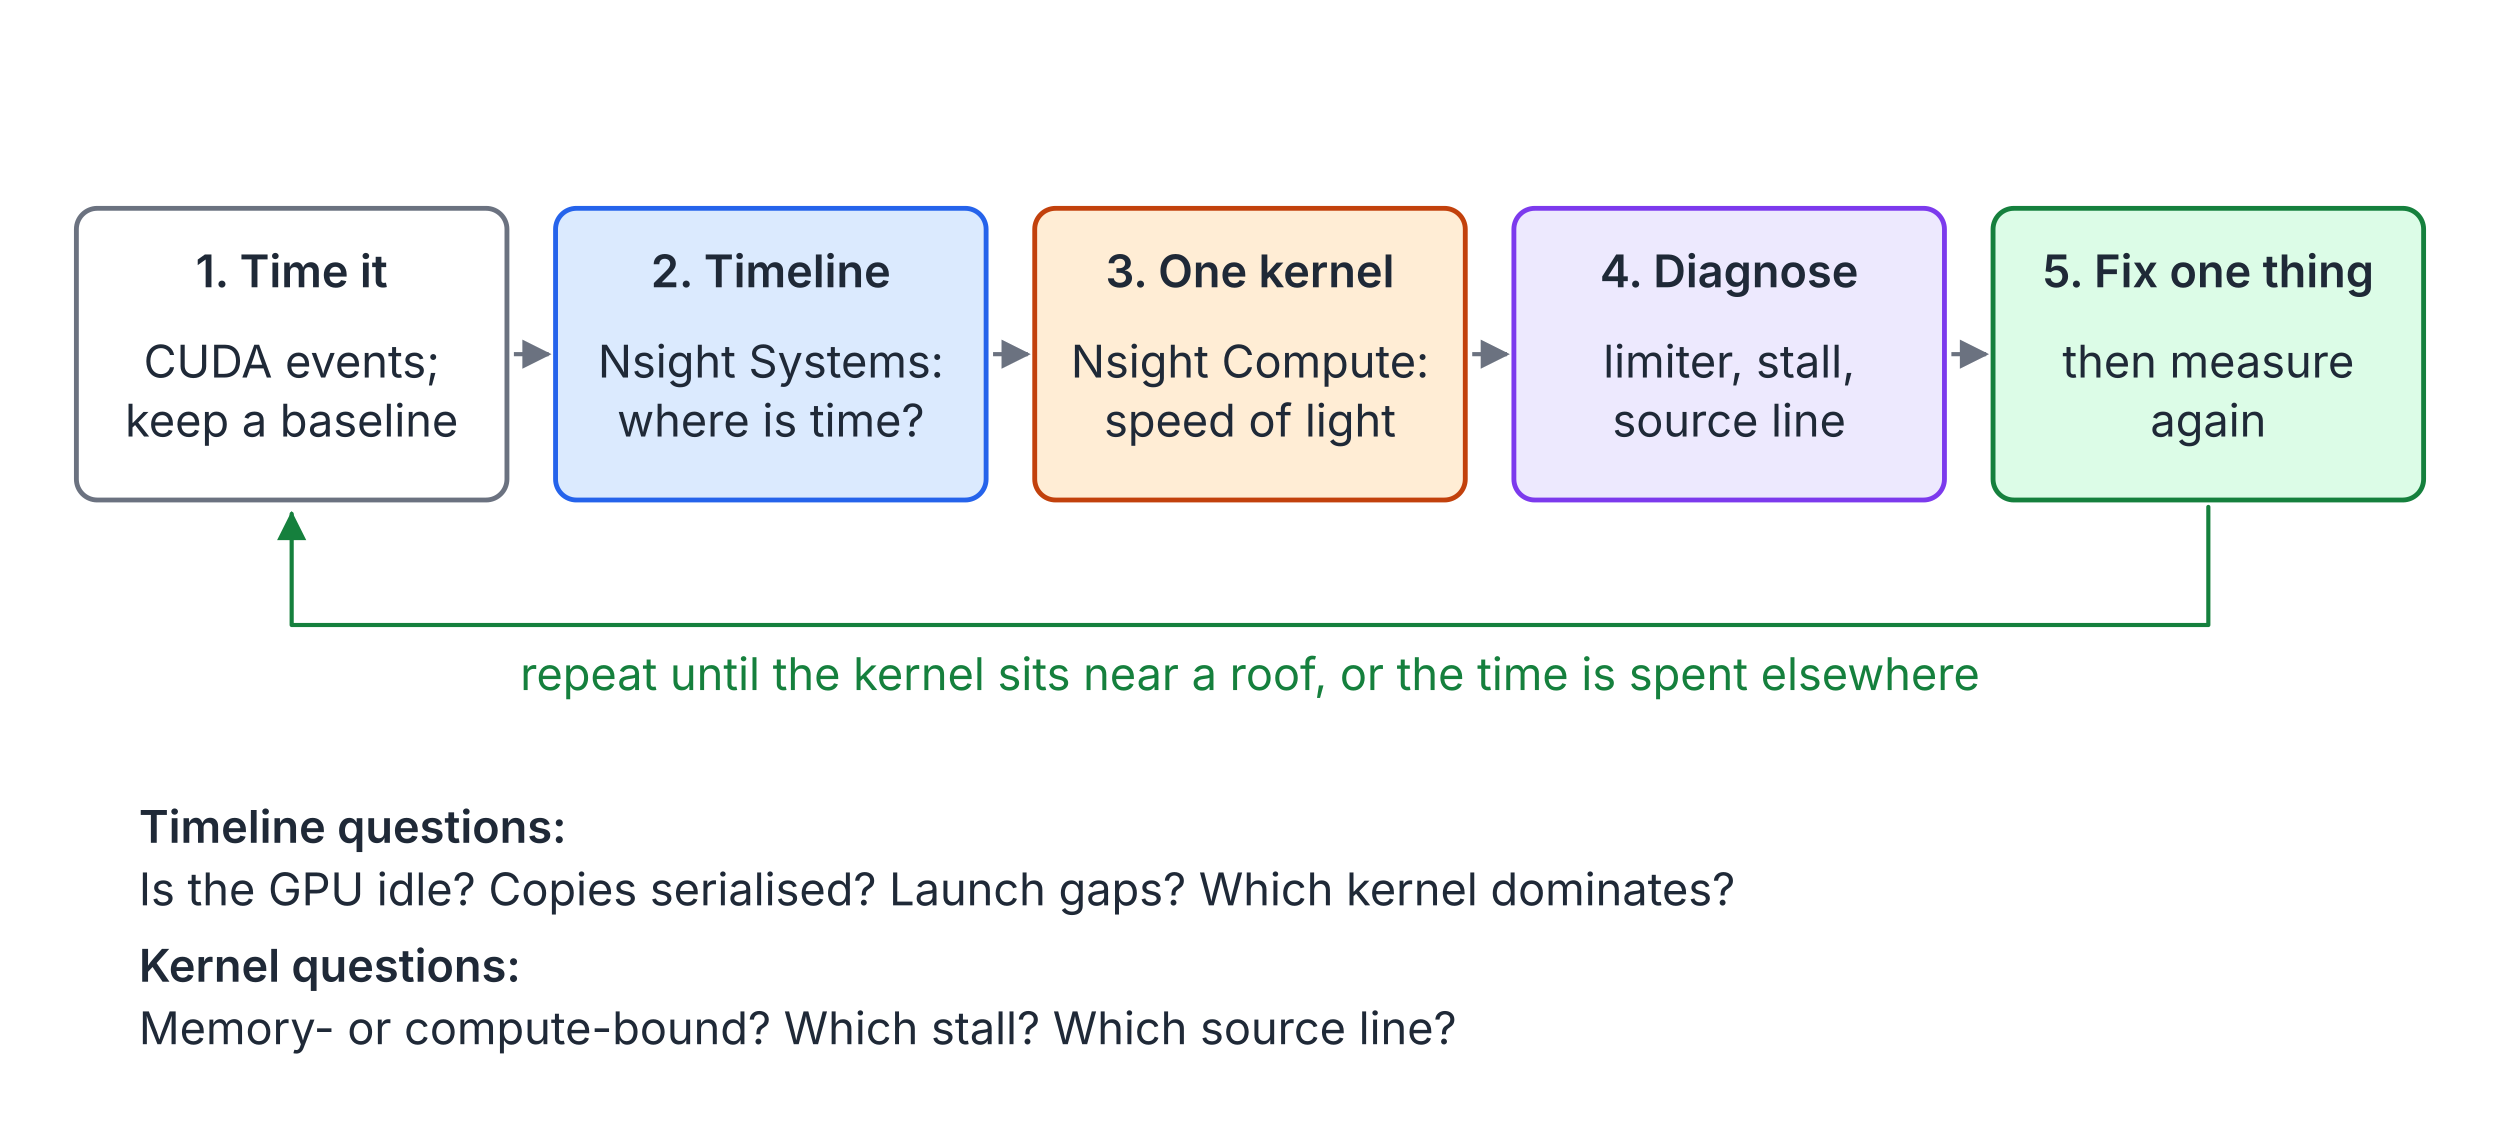
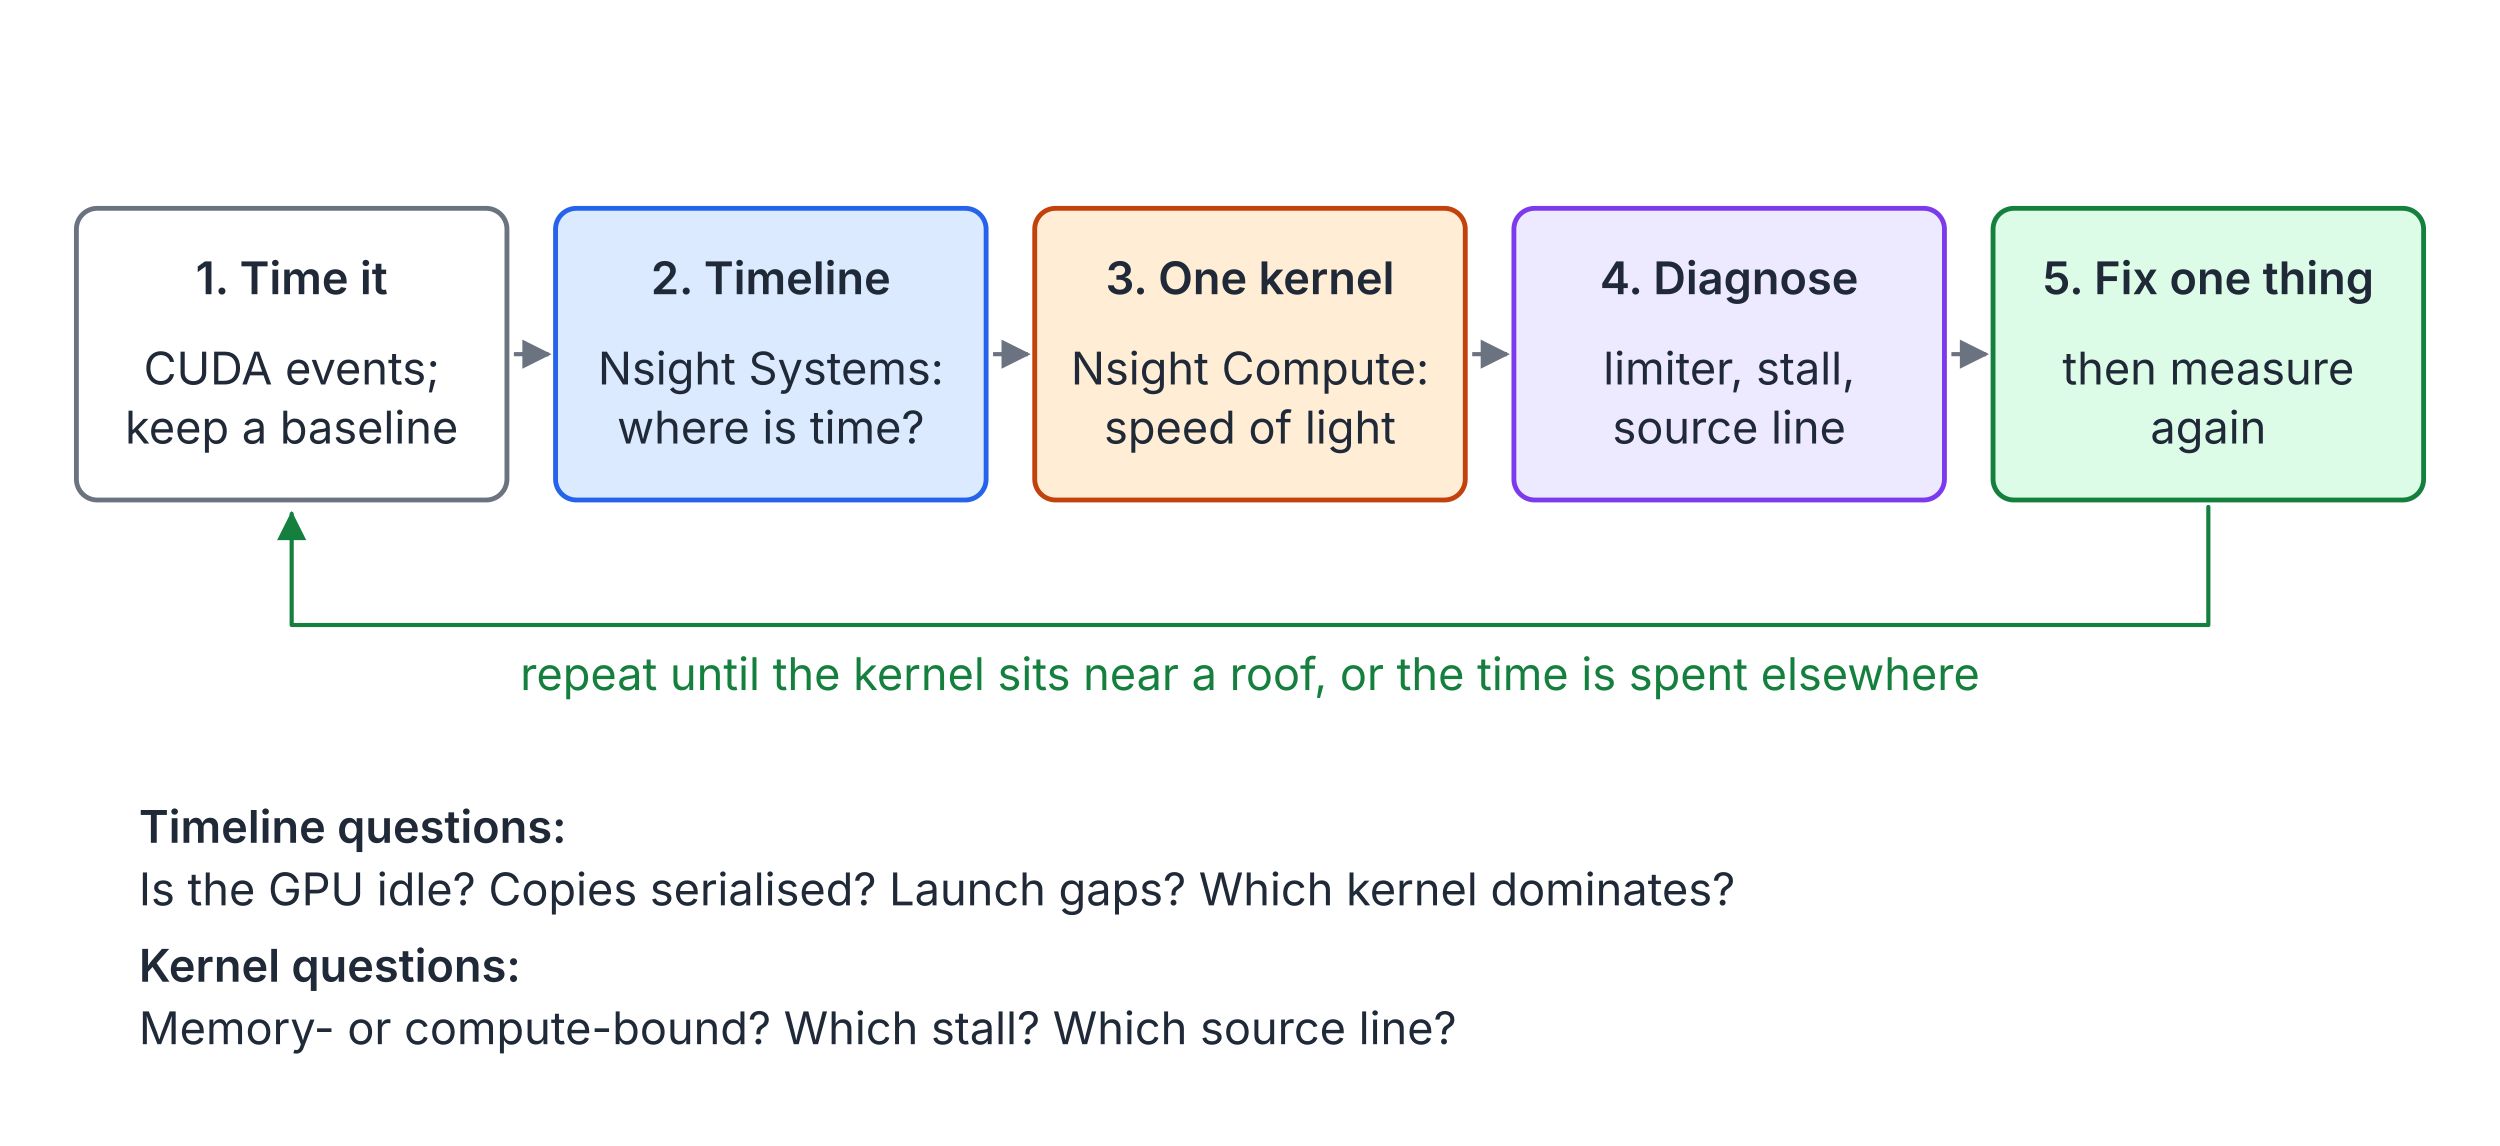
<svg xmlns="http://www.w3.org/2000/svg" viewBox="0 0 720 330" width="720" height="330" class="fig-svg" role="img">
  <style>.fig-paper{fill:var(--fig-paper,#ffffff)}.fig-panel{fill:var(--fig-panel,#f8fafc)}.fig-none{fill:none}.s-ink{stroke:var(--fig-ink,#1f2937)}.t-ink{fill:var(--fig-ink,#1f2937)}.f-ink{fill:var(--fig-ink-soft,#f3f4f6)}.f-ink2{fill:var(--fig-ink-mid,#e5e7eb)}.k-ink{fill:var(--fig-ink,#1f2937)}.s-muted{stroke:var(--fig-muted,#6b7280)}.t-muted{fill:var(--fig-muted,#6b7280)}.f-muted{fill:var(--fig-muted-soft,#f9fafb)}.f-muted2{fill:var(--fig-muted-mid,#e5e7eb)}.k-muted{fill:var(--fig-muted,#6b7280)}.s-line{stroke:var(--fig-line,#9ca3af)}.t-line{fill:var(--fig-line,#9ca3af)}.f-line{fill:var(--fig-line-soft,#f3f4f6)}.f-line2{fill:var(--fig-line-mid,#d1d5db)}.k-line{fill:var(--fig-line,#9ca3af)}.s-a{stroke:var(--fig-a,#2563eb)}.t-a{fill:var(--fig-a,#2563eb)}.f-a{fill:var(--fig-a-soft,#dbeafe)}.f-a2{fill:var(--fig-a-mid,#93c5fd)}.k-a{fill:var(--fig-a,#2563eb)}.s-b{stroke:var(--fig-b,#c2410c)}.t-b{fill:var(--fig-b,#c2410c)}.f-b{fill:var(--fig-b-soft,#ffedd5)}.f-b2{fill:var(--fig-b-mid,#fdba74)}.k-b{fill:var(--fig-b,#c2410c)}.s-c{stroke:var(--fig-c,#15803d)}.t-c{fill:var(--fig-c,#15803d)}.f-c{fill:var(--fig-c-soft,#dcfce7)}.f-c2{fill:var(--fig-c-mid,#86efac)}.k-c{fill:var(--fig-c,#15803d)}.s-d{stroke:var(--fig-d,#7c3aed)}.t-d{fill:var(--fig-d,#7c3aed)}.f-d{fill:var(--fig-d-soft,#ede9fe)}.f-d2{fill:var(--fig-d-mid,#c4b5fd)}.k-d{fill:var(--fig-d,#7c3aed)}.s-hl{stroke:var(--fig-hl,#dc2626)}.t-hl{fill:var(--fig-hl,#dc2626)}.f-hl{fill:var(--fig-hl-soft,#fee2e2)}.f-hl2{fill:var(--fig-hl-mid,#fca5a5)}.k-hl{fill:var(--fig-hl,#dc2626)}.fig-txt{font-family:Inter,system-ui,-apple-system,'Segoe UI',sans-serif;font-size:15px}.fig-mono{font-family:'Ubuntu Mono',ui-monospace,Menlo,monospace;font-size:15px}.fig-small{font-size:13px}.fig-tiny{font-size:11px}.fig-big{font-size:17px}.fig-plate{fill:var(--fig-paper,#ffffff);fill-opacity:.92}.fig-bold{font-weight:600}.fig-it{font-style:italic}</style>
  <defs>
    <marker id="ch09-workflow-ah-ink" viewBox="0 0 10 10" refX="9" refY="5" markerWidth="7" markerHeight="7" orient="auto-start-reverse">
      <path d="M0,0 L10,5 L0,10 z" class="k-ink" />
    </marker>
    <marker id="ch09-workflow-ah-muted" viewBox="0 0 10 10" refX="9" refY="5" markerWidth="7" markerHeight="7" orient="auto-start-reverse">
      <path d="M0,0 L10,5 L0,10 z" class="k-muted" />
    </marker>
    <marker id="ch09-workflow-ah-a" viewBox="0 0 10 10" refX="9" refY="5" markerWidth="7" markerHeight="7" orient="auto-start-reverse">
      <path d="M0,0 L10,5 L0,10 z" class="k-a" />
    </marker>
    <marker id="ch09-workflow-ah-b" viewBox="0 0 10 10" refX="9" refY="5" markerWidth="7" markerHeight="7" orient="auto-start-reverse">
      <path d="M0,0 L10,5 L0,10 z" class="k-b" />
    </marker>
    <marker id="ch09-workflow-ah-c" viewBox="0 0 10 10" refX="9" refY="5" markerWidth="7" markerHeight="7" orient="auto-start-reverse">
      <path d="M0,0 L10,5 L0,10 z" class="k-c" />
    </marker>
    <marker id="ch09-workflow-ah-d" viewBox="0 0 10 10" refX="9" refY="5" markerWidth="7" markerHeight="7" orient="auto-start-reverse">
      <path d="M0,0 L10,5 L0,10 z" class="k-d" />
    </marker>
    <marker id="ch09-workflow-ah-hl" viewBox="0 0 10 10" refX="9" refY="5" markerWidth="7" markerHeight="7" orient="auto-start-reverse">
      <path d="M0,0 L10,5 L0,10 z" class="k-hl" />
    </marker>
  </defs>
  <rect x="0" y="0" width="720" height="330" class="fig-paper" />
  <rect x="22" y="60" width="124" height="84" rx="6" class="fig-paper s-muted" stroke-width="1.4" />
-   <text x="84" y="78" text-anchor="middle" dominant-baseline="central" class="fig-txt t-ink fig-small fig-bold">1. Time it</text>
-   <text x="84" y="104" text-anchor="middle" dominant-baseline="central" class="fig-txt t-ink fig-small">CUDA events;</text>
-   <text x="84" y="121" text-anchor="middle" dominant-baseline="central" class="fig-txt t-ink fig-small">keep a baseline</text>
+   <text x="84" y="80" text-anchor="middle" dominant-baseline="central" class="fig-txt t-ink fig-small fig-bold">1. Time it</text>
+   <text x="84" y="106" text-anchor="middle" dominant-baseline="central" class="fig-txt t-ink fig-small">CUDA events;</text>
+   <text x="84" y="123" text-anchor="middle" dominant-baseline="central" class="fig-txt t-ink fig-small">keep a baseline</text>
  <line x1="148" y1="102" x2="158" y2="102" class="s-muted" stroke-width="1.2" marker-end="url(#ch09-workflow-ah-muted)" />
  <rect x="160" y="60" width="124" height="84" rx="6" class="f-a s-a" stroke-width="1.4" />
-   <text x="222" y="78" text-anchor="middle" dominant-baseline="central" class="fig-txt t-ink fig-small fig-bold">2. Timeline</text>
-   <text x="222" y="104" text-anchor="middle" dominant-baseline="central" class="fig-txt t-ink fig-small">Nsight Systems:</text>
-   <text x="222" y="121" text-anchor="middle" dominant-baseline="central" class="fig-txt t-ink fig-small">where is time?</text>
+   <text x="222" y="80" text-anchor="middle" dominant-baseline="central" class="fig-txt t-ink fig-small fig-bold">2. Timeline</text>
+   <text x="222" y="106" text-anchor="middle" dominant-baseline="central" class="fig-txt t-ink fig-small">Nsight Systems:</text>
+   <text x="222" y="123" text-anchor="middle" dominant-baseline="central" class="fig-txt t-ink fig-small">where is time?</text>
  <line x1="286" y1="102" x2="296" y2="102" class="s-muted" stroke-width="1.2" marker-end="url(#ch09-workflow-ah-muted)" />
  <rect x="298" y="60" width="124" height="84" rx="6" class="f-b s-b" stroke-width="1.4" />
-   <text x="360" y="78" text-anchor="middle" dominant-baseline="central" class="fig-txt t-ink fig-small fig-bold">3. One kernel</text>
-   <text x="360" y="104" text-anchor="middle" dominant-baseline="central" class="fig-txt t-ink fig-small">Nsight Compute:</text>
-   <text x="360" y="121" text-anchor="middle" dominant-baseline="central" class="fig-txt t-ink fig-small">speed of light</text>
+   <text x="360" y="80" text-anchor="middle" dominant-baseline="central" class="fig-txt t-ink fig-small fig-bold">3. One kernel</text>
+   <text x="360" y="106" text-anchor="middle" dominant-baseline="central" class="fig-txt t-ink fig-small">Nsight Compute:</text>
+   <text x="360" y="123" text-anchor="middle" dominant-baseline="central" class="fig-txt t-ink fig-small">speed of light</text>
  <line x1="424" y1="102" x2="434" y2="102" class="s-muted" stroke-width="1.2" marker-end="url(#ch09-workflow-ah-muted)" />
  <rect x="436" y="60" width="124" height="84" rx="6" class="f-d s-d" stroke-width="1.4" />
-   <text x="498" y="78" text-anchor="middle" dominant-baseline="central" class="fig-txt t-ink fig-small fig-bold">4. Diagnose</text>
-   <text x="498" y="104" text-anchor="middle" dominant-baseline="central" class="fig-txt t-ink fig-small">limiter, stall,</text>
-   <text x="498" y="121" text-anchor="middle" dominant-baseline="central" class="fig-txt t-ink fig-small">source line</text>
+   <text x="498" y="80" text-anchor="middle" dominant-baseline="central" class="fig-txt t-ink fig-small fig-bold">4. Diagnose</text>
+   <text x="498" y="106" text-anchor="middle" dominant-baseline="central" class="fig-txt t-ink fig-small">limiter, stall,</text>
+   <text x="498" y="123" text-anchor="middle" dominant-baseline="central" class="fig-txt t-ink fig-small">source line</text>
  <line x1="562" y1="102" x2="572" y2="102" class="s-muted" stroke-width="1.2" marker-end="url(#ch09-workflow-ah-muted)" />
  <rect x="574" y="60" width="124" height="84" rx="6" class="f-c s-c" stroke-width="1.4" />
-   <text x="636" y="78" text-anchor="middle" dominant-baseline="central" class="fig-txt t-ink fig-small fig-bold">5. Fix one thing</text>
-   <text x="636" y="104" text-anchor="middle" dominant-baseline="central" class="fig-txt t-ink fig-small">then measure</text>
-   <text x="636" y="121" text-anchor="middle" dominant-baseline="central" class="fig-txt t-ink fig-small">again</text>
+   <text x="636" y="80" text-anchor="middle" dominant-baseline="central" class="fig-txt t-ink fig-small fig-bold">5. Fix one thing</text>
+   <text x="636" y="106" text-anchor="middle" dominant-baseline="central" class="fig-txt t-ink fig-small">then measure</text>
+   <text x="636" y="123" text-anchor="middle" dominant-baseline="central" class="fig-txt t-ink fig-small">again</text>
  <path d="M636.0,146 L636.0,180 L84.0,180 L84.0,148" class="fig-none s-c" stroke-width="1.2" stroke-linejoin="round" stroke-linecap="round" marker-end="url(#ch09-workflow-ah-c)" />
  <text x="360" y="194" text-anchor="middle" dominant-baseline="central" class="fig-txt t-c fig-small">repeat until the kernel sits near a roof, or the time is spent elsewhere</text>
  <text x="40" y="238" text-anchor="start" dominant-baseline="central" class="fig-txt t-ink fig-small fig-bold">Timeline questions:</text>
  <text x="40" y="256" text-anchor="start" dominant-baseline="central" class="fig-txt t-ink fig-small">Is the GPU idle? Copies serialised? Launch gaps? Which kernel dominates?</text>
  <text x="40" y="278" text-anchor="start" dominant-baseline="central" class="fig-txt t-ink fig-small fig-bold">Kernel questions:</text>
  <text x="40" y="296" text-anchor="start" dominant-baseline="central" class="fig-txt t-ink fig-small">Memory- or compute-bound? Which stall? Which source line?</text>
</svg>
